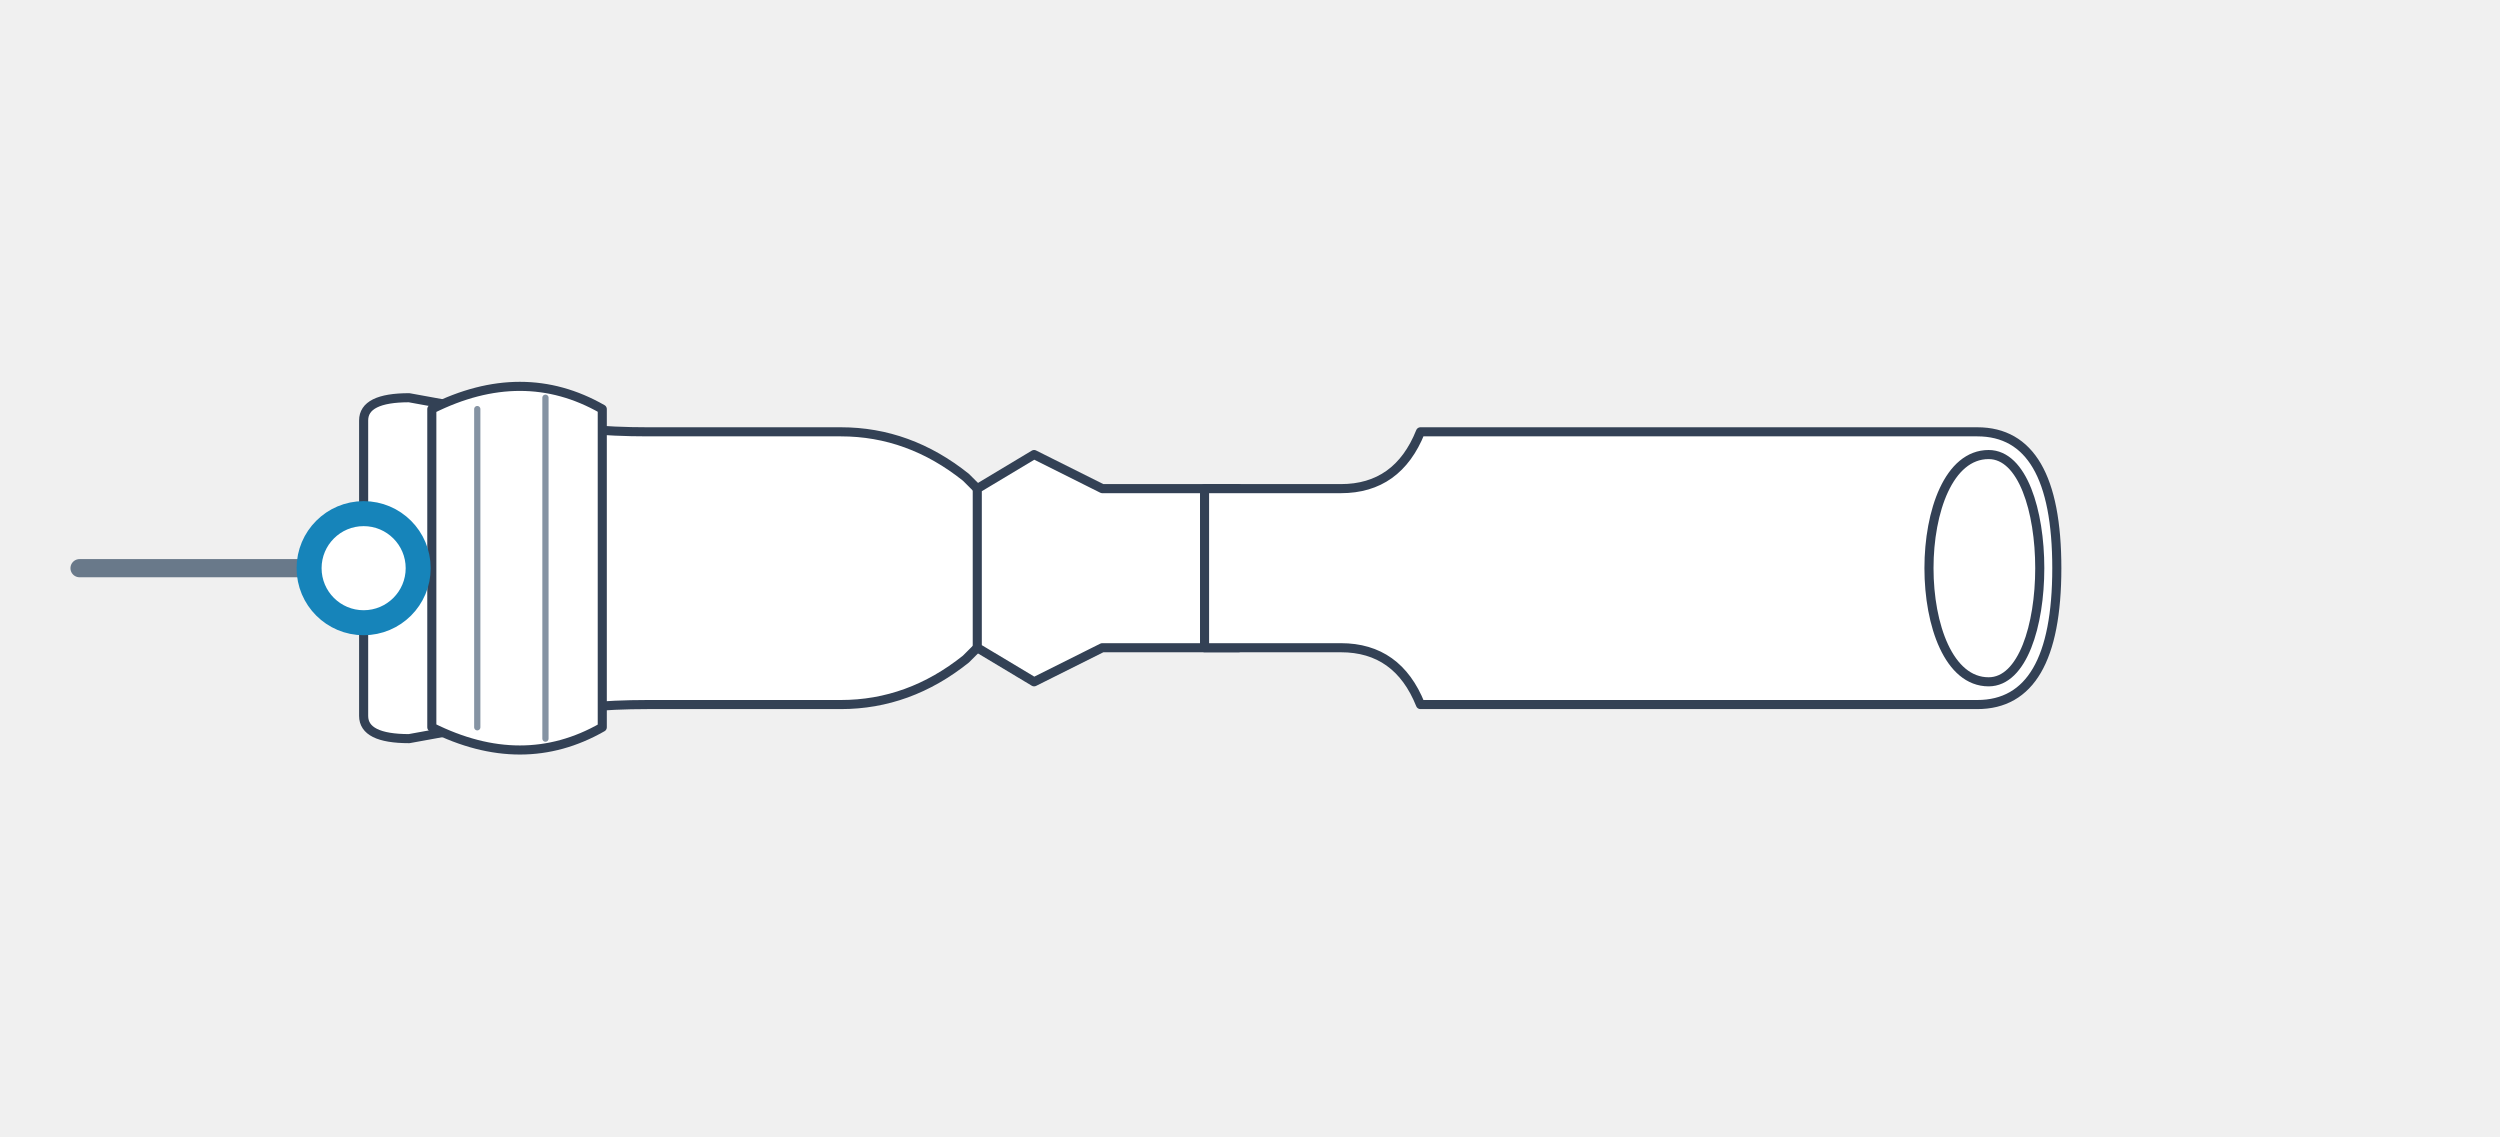
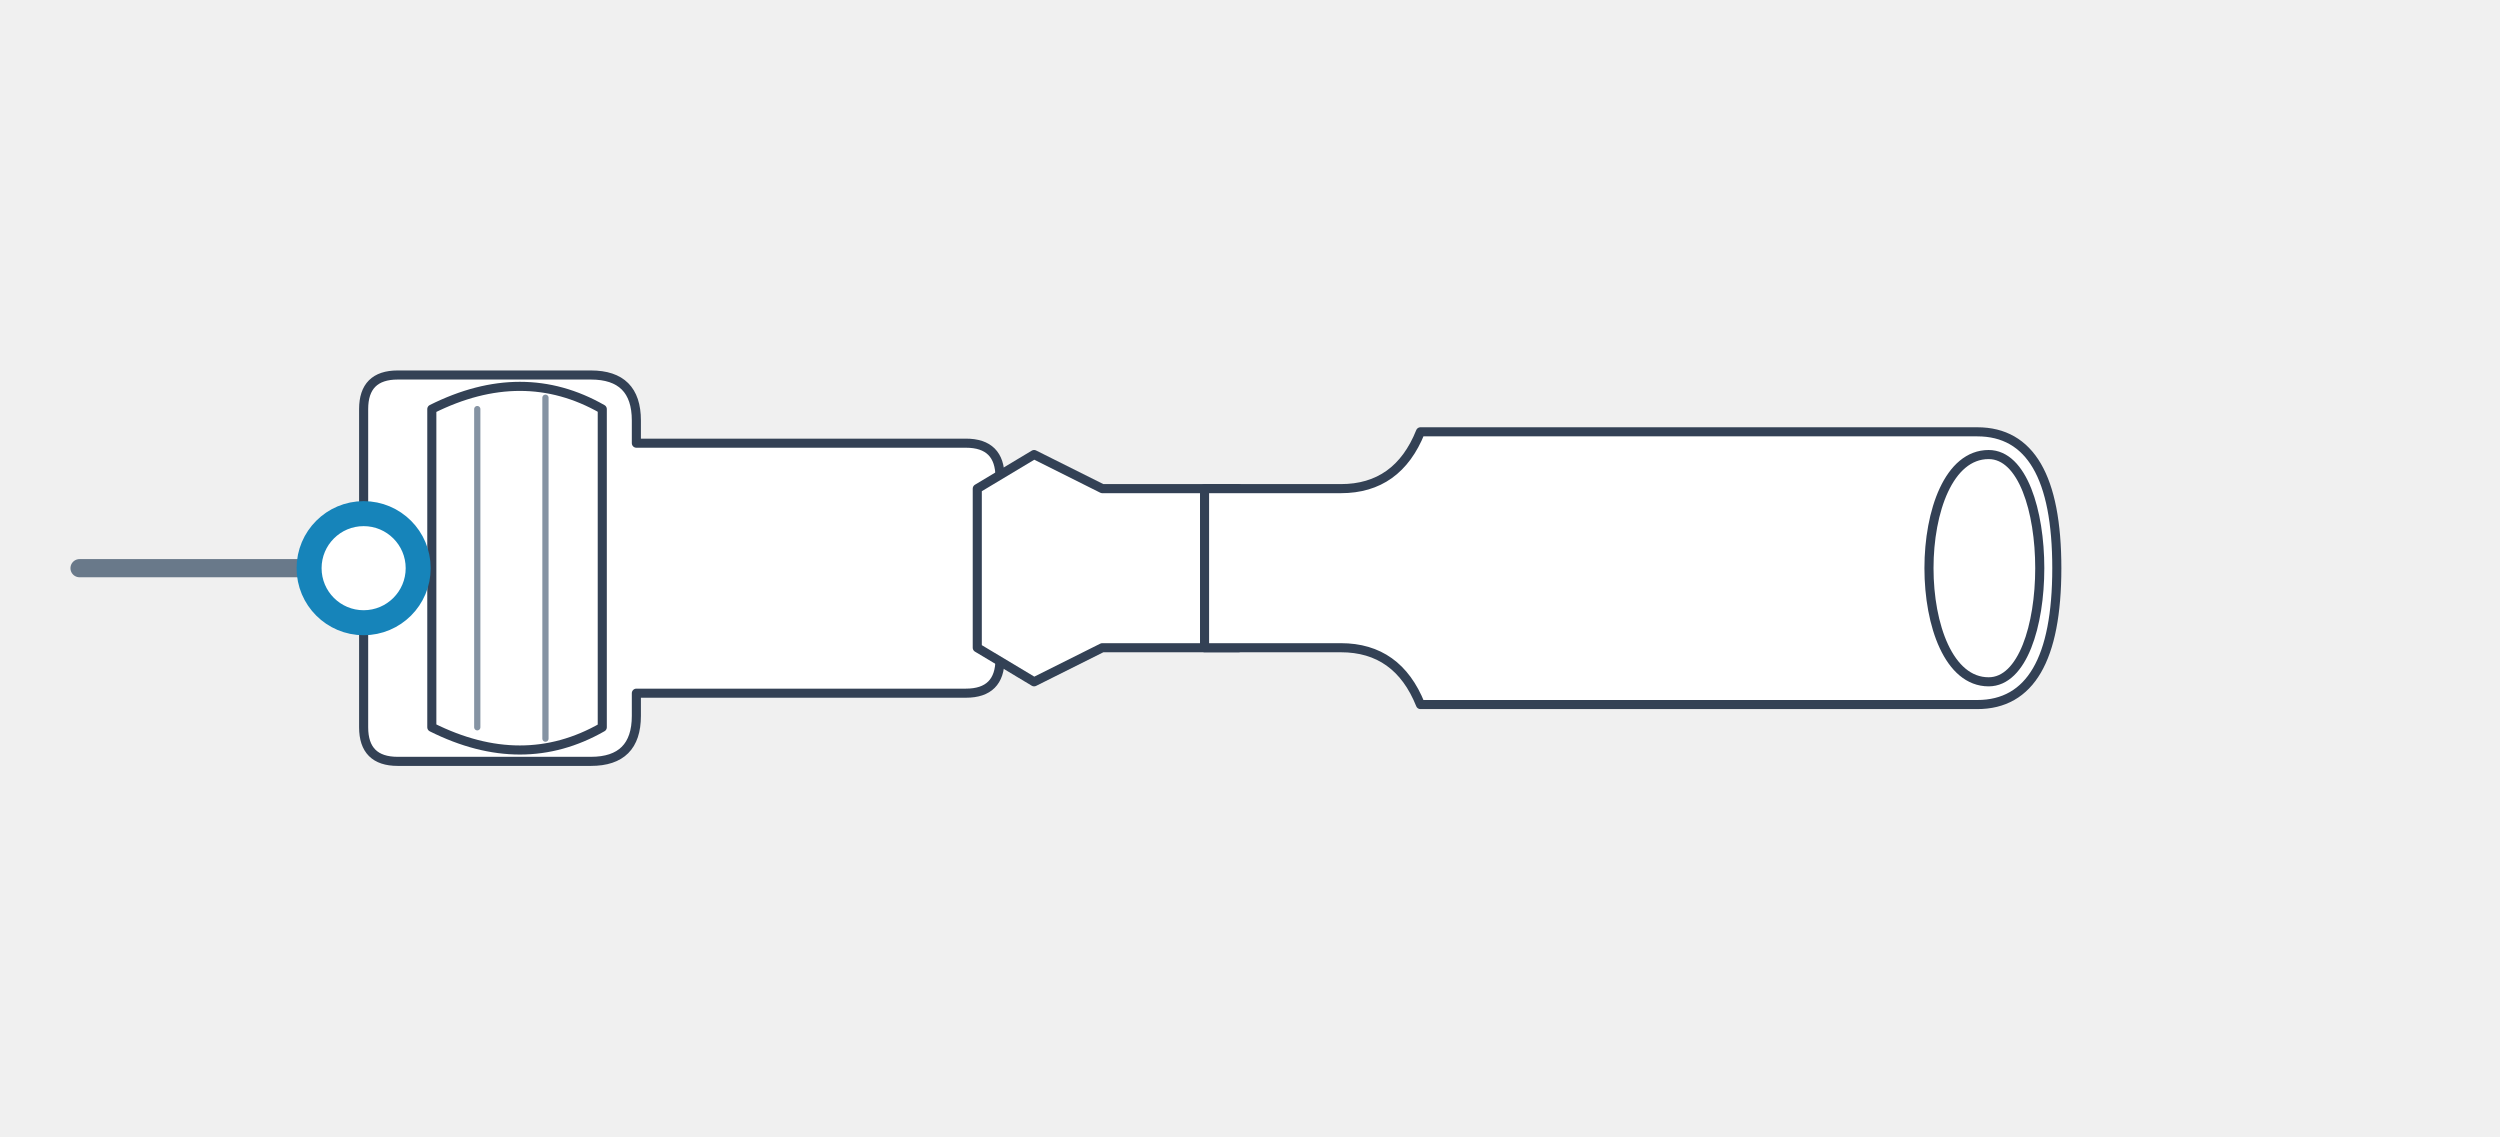
<svg xmlns="http://www.w3.org/2000/svg" width="220" height="100" viewBox="0 0 220 100" role="img" aria-labelledby="title">
  <style>svg{font-family:Arial,'Segoe UI',sans-serif} .geom{stroke:#334155;stroke-width:.8;stroke-linecap:round;stroke-linejoin:round} .geom text{stroke:none;stroke-width:0} .detail{stroke:#8593a3;stroke-width:.55;fill:none} .wire{stroke:#69798a;stroke-width:1.6;fill:none;stroke-linecap:round} .text{font-size:12px;fill:#334155;stroke:none} .small{font-size:10px;fill:#64748b;stroke:none} .title{font-size:25px;fill:#0f172a;font-weight:700;stroke:none} .card-title{font-size:17px;fill:#1e293b;font-weight:700;stroke:none} .view{font-size:11px;fill:#237ca3;font-weight:700;stroke:none} .badge{font-size:11px;fill:#1684ba;font-weight:700;stroke:none} .dim{stroke:#5f8f87;stroke-width:.55;fill:none} .dimtext{font-size:11px;fill:#427a70;stroke:none}</style>
  <defs>
    <linearGradient id="metal" x1="0" y1="0" x2="0" y2="1">
      <stop offset="0" stop-color="#b8c1ca" />
      <stop offset=".25" stop-color="#fafcfd" />
      <stop offset=".48" stop-color="#d1d8df" />
      <stop offset=".72" stop-color="#eef2f5" />
      <stop offset="1" stop-color="#99a7b5" />
    </linearGradient>
    <linearGradient id="red" x1="0" y1="0" x2="0" y2="1">
      <stop offset="0" stop-color="#a7383b" />
      <stop offset=".25" stop-color="#ed7778" />
      <stop offset=".48" stop-color="#d95054" />
      <stop offset=".8" stop-color="#c34347" />
      <stop offset="1" stop-color="#993439" />
    </linearGradient>
    <linearGradient id="blue" x1="0" y1="0" x2="0" y2="1">
      <stop offset="0" stop-color="#235783" />
      <stop offset=".25" stop-color="#65a2ce" />
      <stop offset=".5" stop-color="#397fb3" />
      <stop offset="1" stop-color="#23557d" />
    </linearGradient>
    <linearGradient id="yellow" x1="0" y1="0" x2="0" y2="1">
      <stop offset="0" stop-color="#b88c29" />
      <stop offset=".27" stop-color="#ffe6a1" />
      <stop offset=".55" stop-color="#e9bd4d" />
      <stop offset="1" stop-color="#b48c32" />
    </linearGradient>
  </defs>
  <g class="geom">
    <line x1="7" y1="50" x2="32" y2="50" class="wire" />
-     <path d="M32 37 Q32 35 36 35 L47 37 Q51 38 57 38 H74 Q80 38 85 42 L88 45 V55 L85 58 Q80 62 74 62 H57 Q51 62 47 63 L36 65 Q32 65 32 63 Z" fill="#fff" />
+     <path d="M32 36 Q32 33 35 33 H52 Q56 33 56 37 V39 H85 Q88 39 88 42 V58 Q88 61 85 61 H56 V63 Q56 67 52 67 H35 Q32 67 32 64 Z" fill="#fff" />
    <path d="M86 43 L91 40 L97 43 H109 V57 H97 L91 60 L86 57 Z" fill="#fff" />
    <path d="M106 43 H118 Q123 43 125 38 H174 Q181 38 181 50 Q181 62 174 62 H125 Q123 57 118 57 H106 Z" fill="#fff" />
    <path d="M175 40 C181 40 181 60 175 60 C168 60 168 40 175 40 Z" fill="#fff" />
  </g>
  <g class="geom">
    <path d="M38 36 Q46 32 53 36 V64 Q46 68 38 64 Z" fill="#fff" />
    <path d="M42 36 V64 M48 35 V65" fill="none" class="detail" />
  </g>
  <circle cx="32" cy="50" r="4.8" fill="#ffffff" id="anchor-wire-entry" data-role="wire-entry" stroke="#1684ba" stroke-width="2.2" />
</svg>
